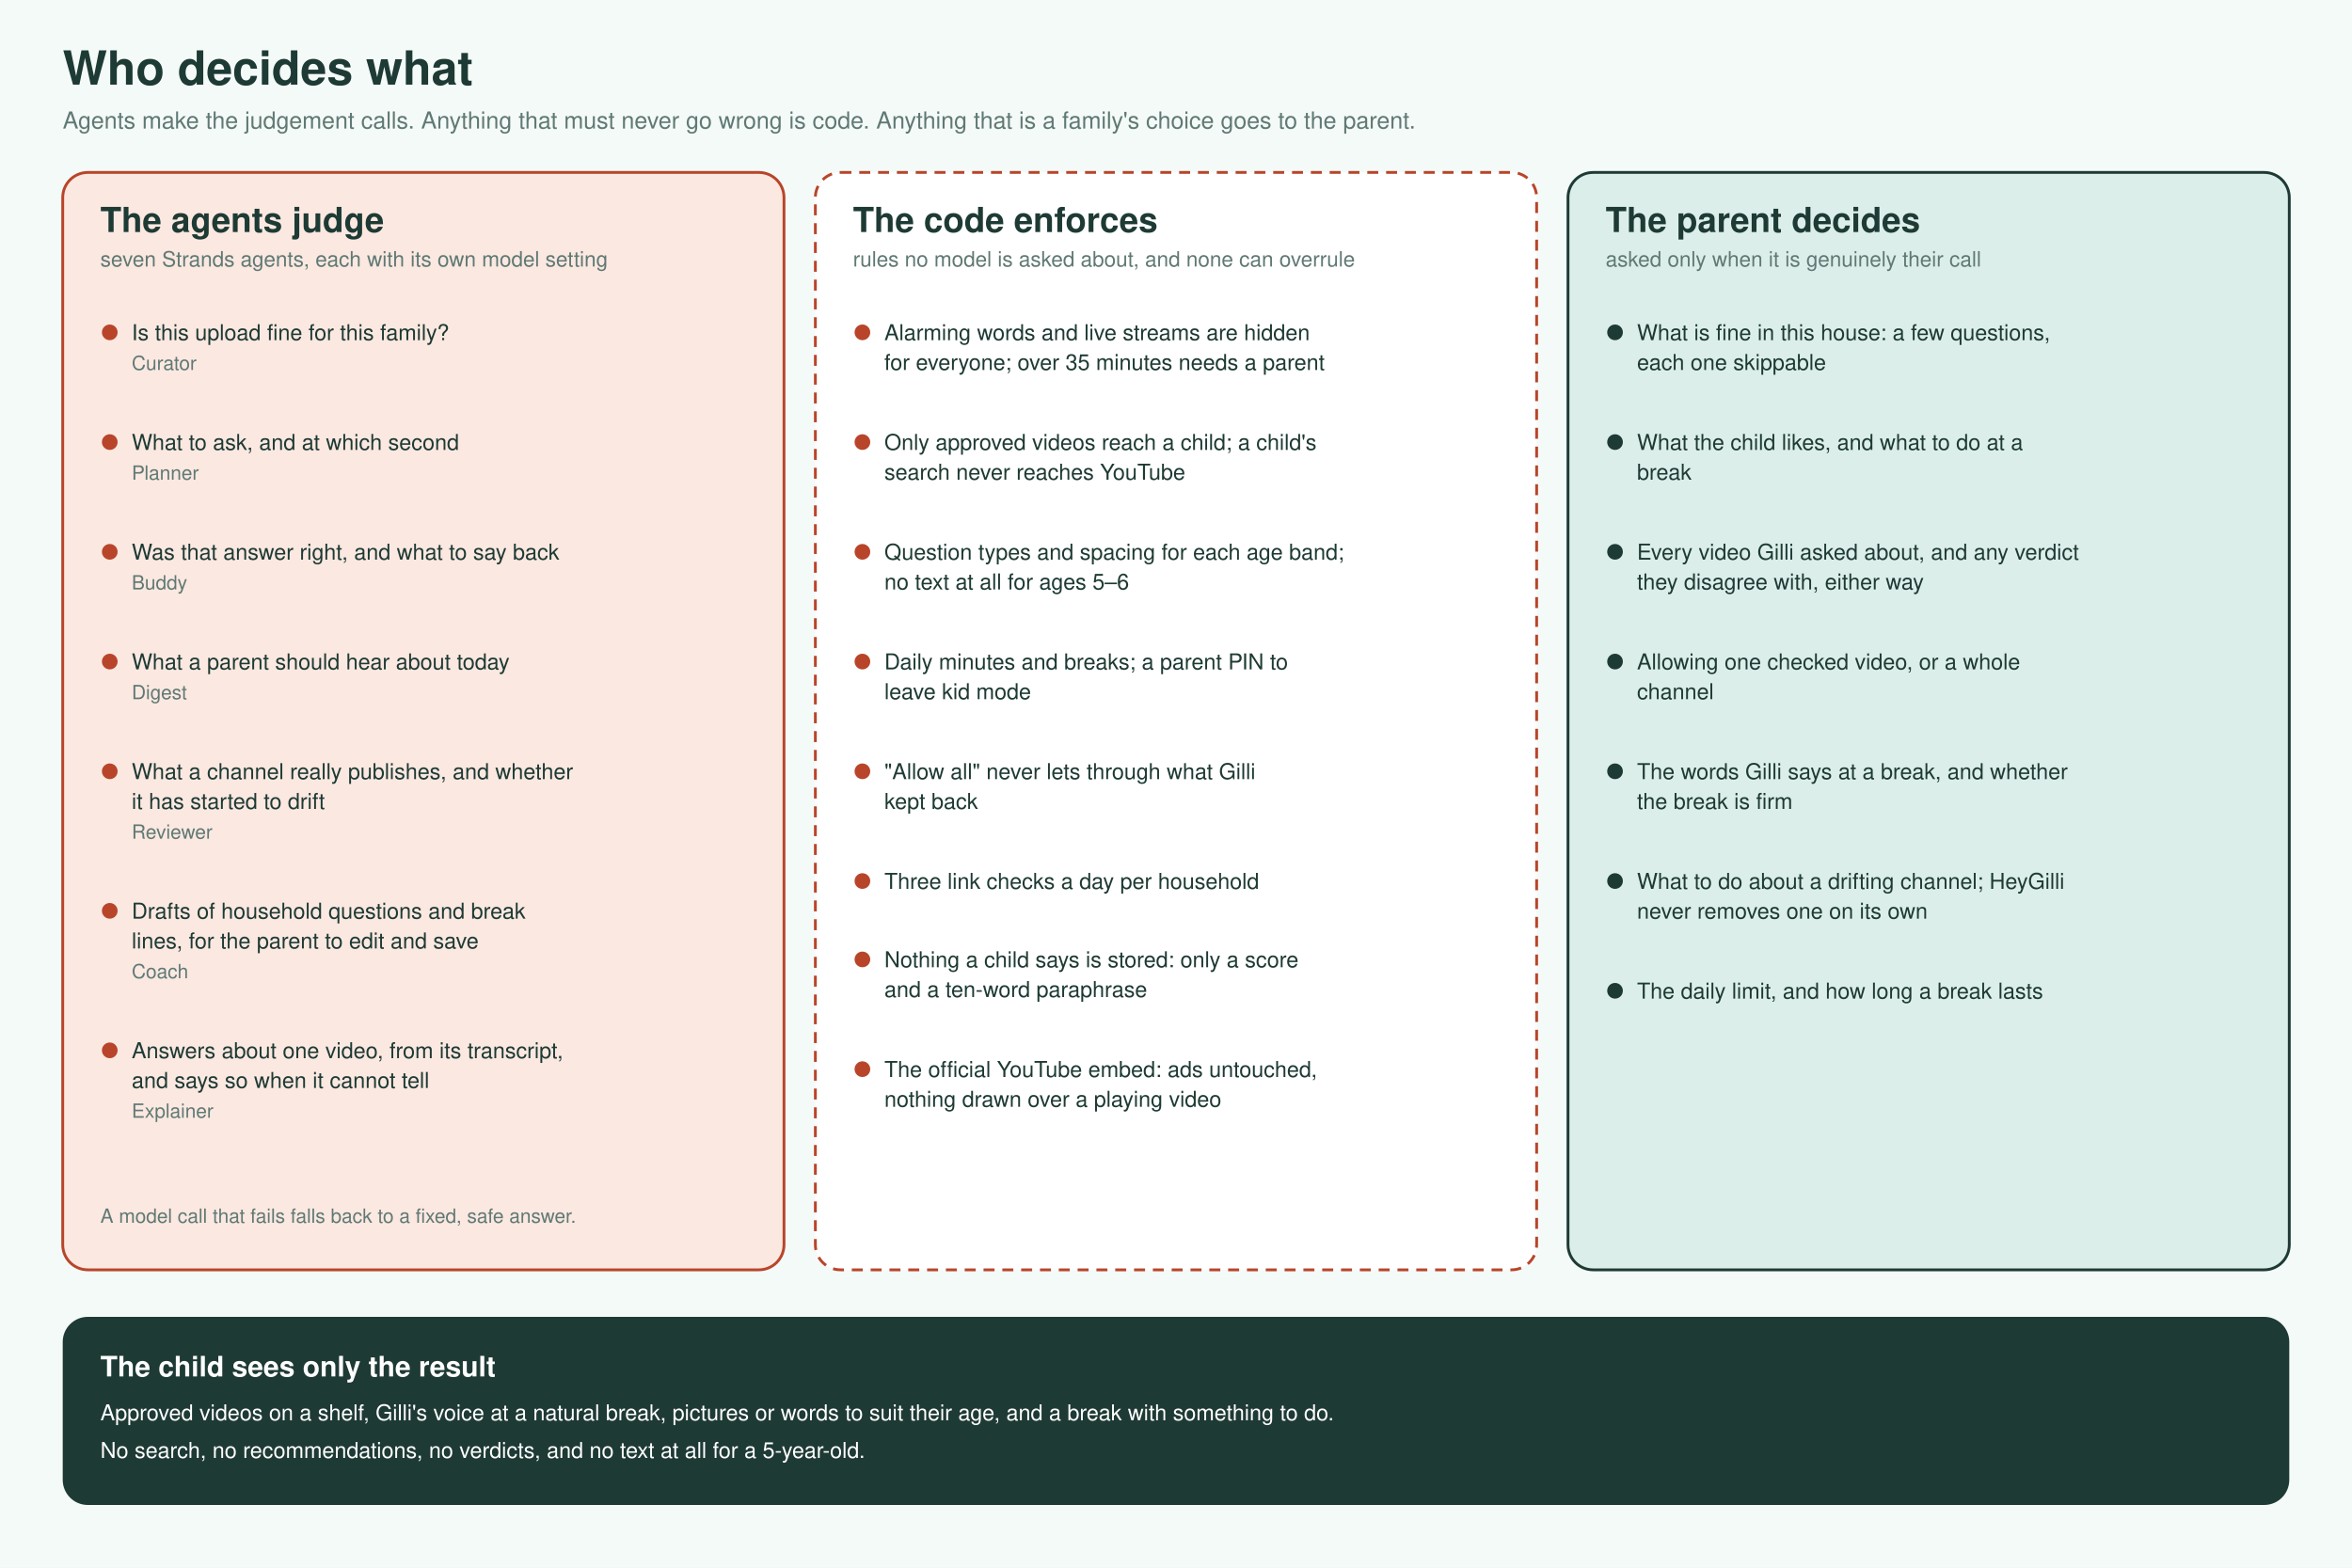
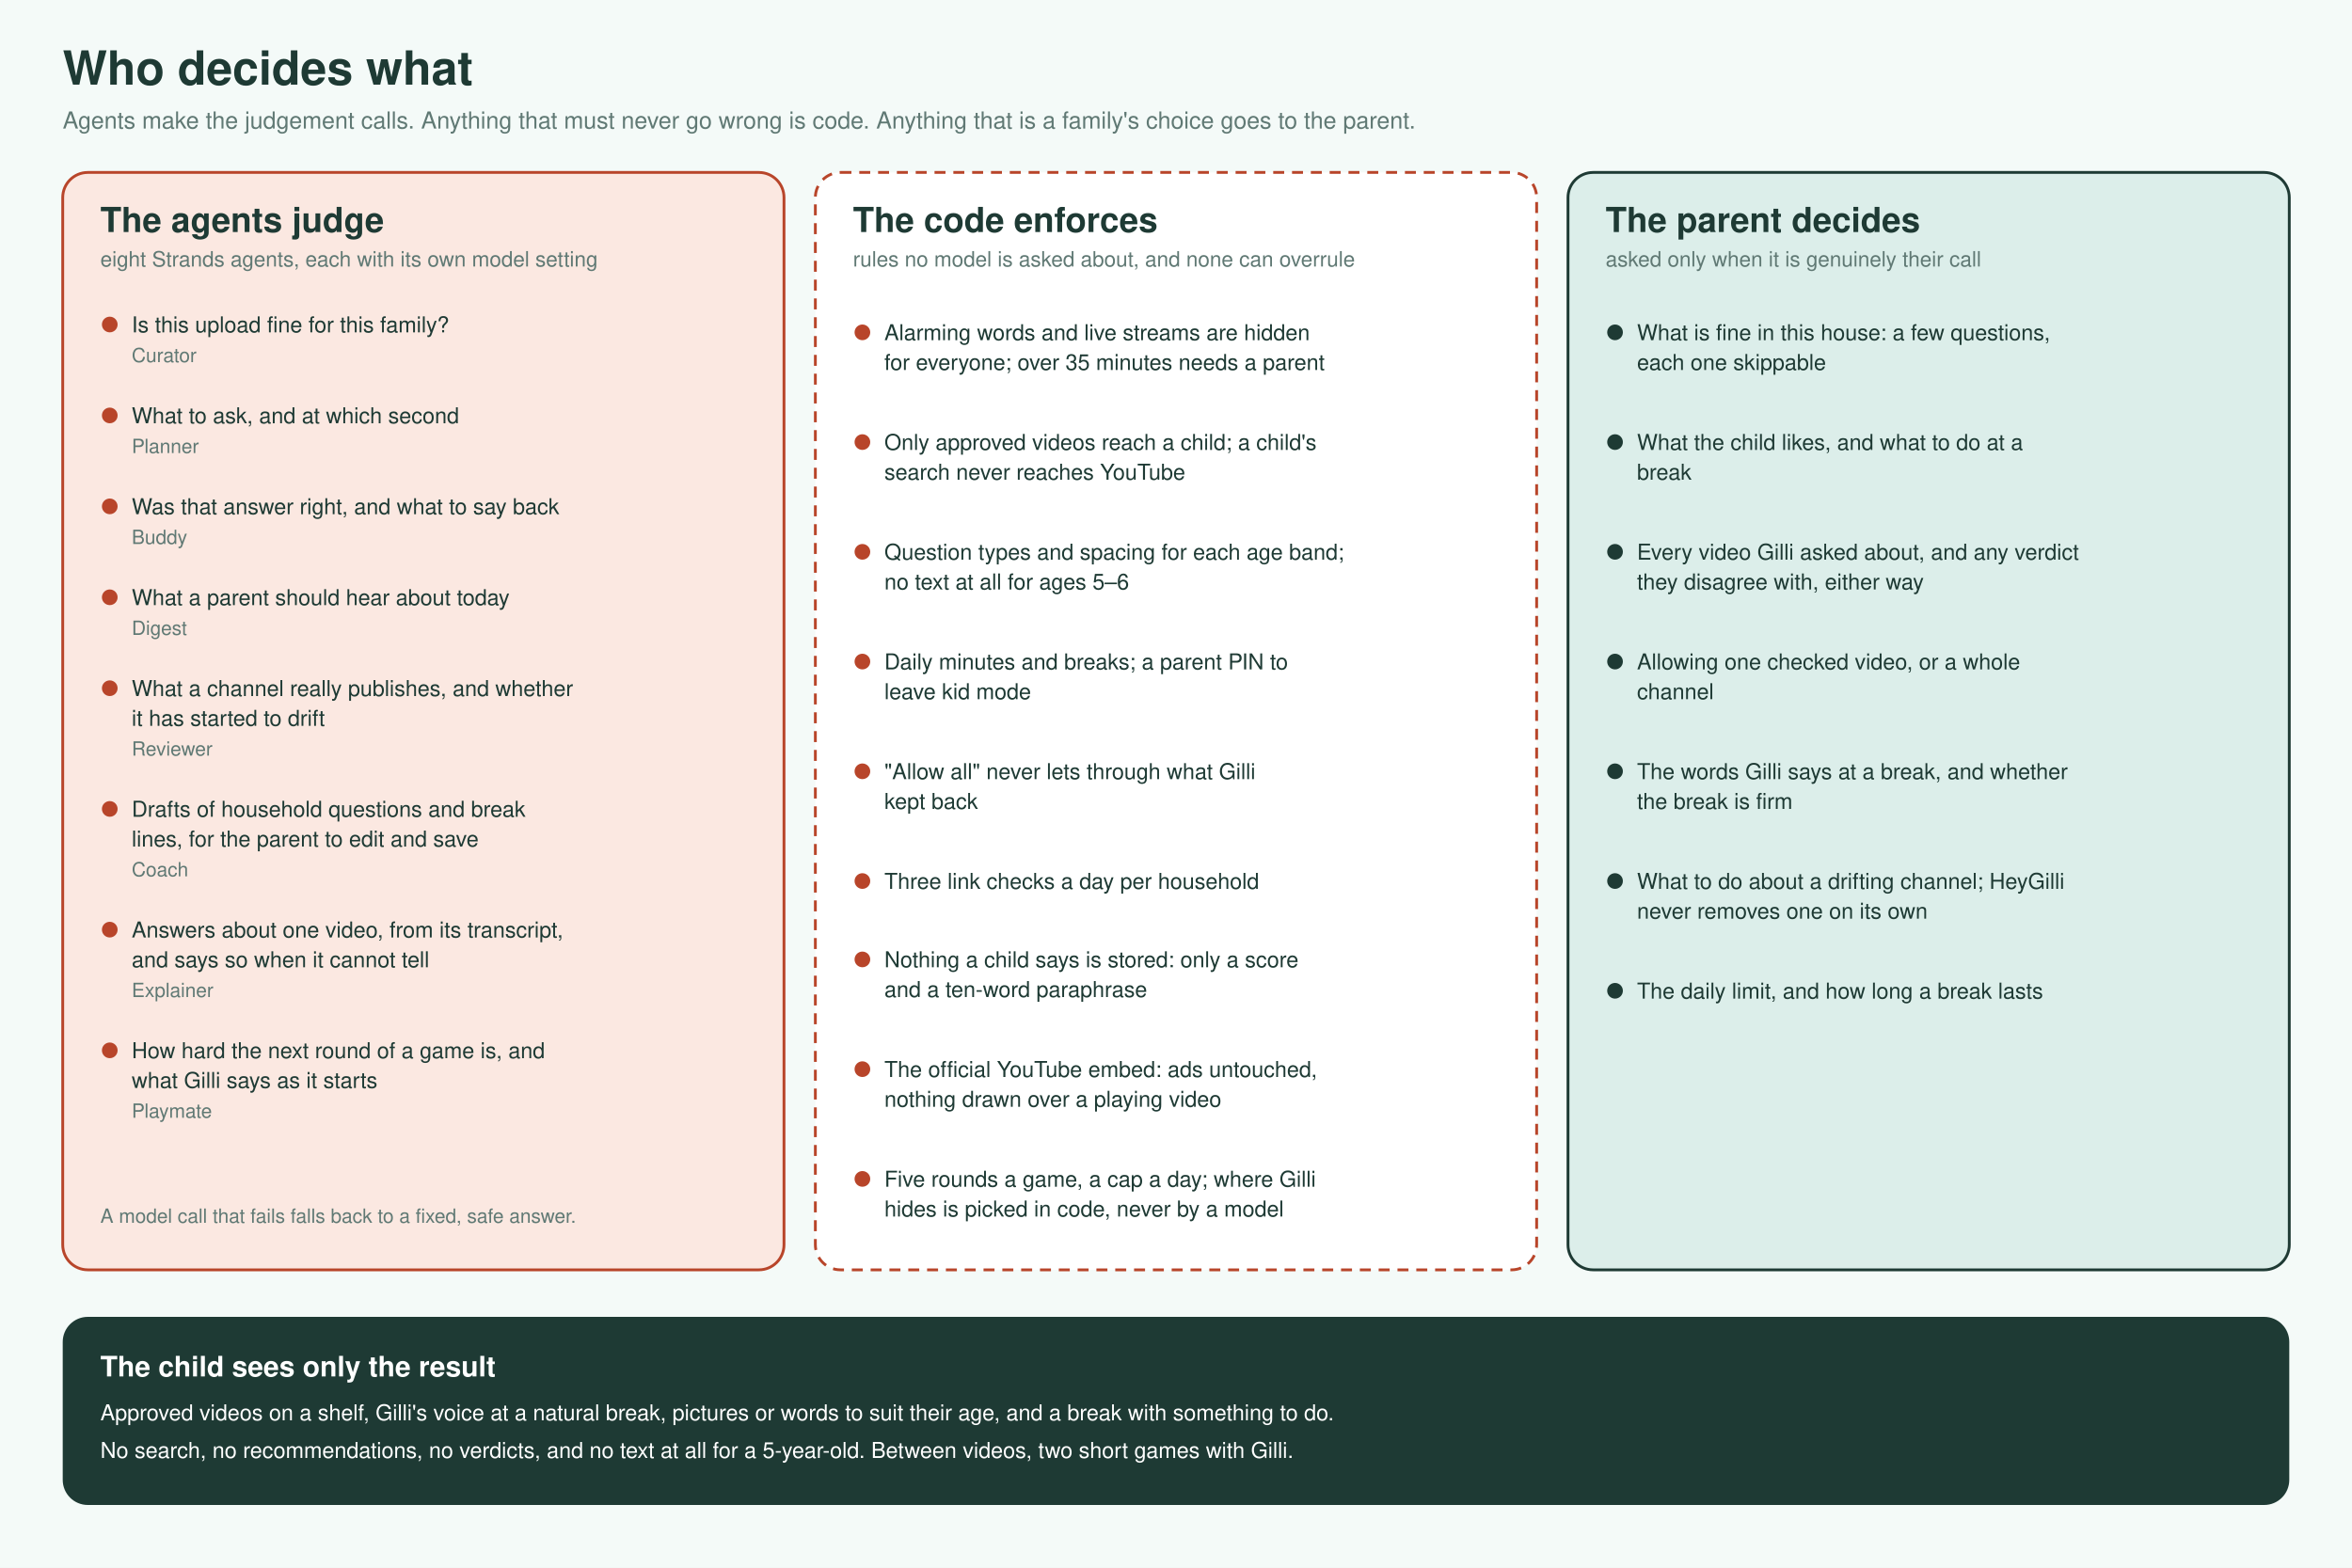
<svg xmlns="http://www.w3.org/2000/svg" width="1500" height="1000" viewBox="0 0 1500 1000" font-family="Helvetica, Arial, sans-serif">
  <defs>
    <style>
      .h1 { font-size: 30px; font-weight: 700; fill: #1E3A34; }
      .sub { font-size: 15px; fill: #607974; }
      .ch { font-size: 22px; font-weight: 700; fill: #1E3A34; }
      .cs { font-size: 13.5px; fill: #607974; }
      .t { font-size: 14px; fill: #1E3A34; }
      .tm { font-size: 12.5px; fill: #607974; }
      .w { font-size: 18px; font-weight: 700; fill: #FFFFFF; }
      .wt { font-size: 14px; fill: #FFFFFF; }
      .agent { fill: #FBE8E1; stroke: #B8452A; stroke-width: 1.8; }
      .rule { fill: #FFFFFF; stroke: #B8452A; stroke-width: 1.8; stroke-dasharray: 7 5; }
      .parent { fill: #DCEEEA; stroke: #1E3A34; stroke-width: 1.8; }
      .dot { fill: #B8452A; }
      .dotp { fill: #1E3A34; }
    </style>
  </defs>
  <rect width="1500" height="1000" fill="#F4FAF8" />
  <text x="40" y="54" class="h1">Who decides what</text>
  <text x="40" y="82" class="sub">Agents make the judgement calls. Anything that must never go wrong is code. Anything that is a family's choice goes to the parent.</text>
  <rect x="40" y="110" width="460" height="700" rx="16" class="agent" />
  <text x="64" y="148" class="ch">The agents judge</text>
-   <text x="64" y="170" class="cs">seven Strands agents, each with its own model setting</text>
-   <circle cx="70" cy="212" r="5" class="dot" />
-   <text x="84" y="217" class="t">Is this upload fine for this family?</text>
-   <text x="84" y="236" class="tm">Curator</text>
-   <circle cx="70" cy="282" r="5" class="dot" />
-   <text x="84" y="287" class="t">What to ask, and at which second</text>
-   <text x="84" y="306" class="tm">Planner</text>
-   <circle cx="70" cy="352" r="5" class="dot" />
-   <text x="84" y="357" class="t">Was that answer right, and what to say back</text>
-   <text x="84" y="376" class="tm">Buddy</text>
-   <circle cx="70" cy="422" r="5" class="dot" />
-   <text x="84" y="427" class="t">What a parent should hear about today</text>
-   <text x="84" y="446" class="tm">Digest</text>
-   <circle cx="70" cy="492" r="5" class="dot" />
-   <text x="84" y="497" class="t">What a channel really publishes, and whether</text>
-   <text x="84" y="516" class="t">it has started to drift</text>
-   <text x="84" y="535" class="tm">Reviewer</text>
-   <circle cx="70" cy="581" r="5" class="dot" />
-   <text x="84" y="586" class="t">Drafts of household questions and break</text>
-   <text x="84" y="605" class="t">lines, for the parent to edit and save</text>
-   <text x="84" y="624" class="tm">Coach</text>
+   <text x="64" y="170" class="cs">eight Strands agents, each with its own model setting</text>
+   <circle cx="70" cy="207" r="5" class="dot" />
+   <text x="84" y="212" class="t">Is this upload fine for this family?</text>
+   <text x="84" y="231" class="tm">Curator</text>
+   <circle cx="70" cy="265" r="5" class="dot" />
+   <text x="84" y="270" class="t">What to ask, and at which second</text>
+   <text x="84" y="289" class="tm">Planner</text>
+   <circle cx="70" cy="323" r="5" class="dot" />
+   <text x="84" y="328" class="t">Was that answer right, and what to say back</text>
+   <text x="84" y="347" class="tm">Buddy</text>
+   <circle cx="70" cy="381" r="5" class="dot" />
+   <text x="84" y="386" class="t">What a parent should hear about today</text>
+   <text x="84" y="405" class="tm">Digest</text>
+   <circle cx="70" cy="439" r="5" class="dot" />
+   <text x="84" y="444" class="t">What a channel really publishes, and whether</text>
+   <text x="84" y="463" class="t">it has started to drift</text>
+   <text x="84" y="482" class="tm">Reviewer</text>
+   <circle cx="70" cy="516" r="5" class="dot" />
+   <text x="84" y="521" class="t">Drafts of household questions and break</text>
+   <text x="84" y="540" class="t">lines, for the parent to edit and save</text>
+   <text x="84" y="559" class="tm">Coach</text>
+   <circle cx="70" cy="593" r="5" class="dot" />
+   <text x="84" y="598" class="t">Answers about one video, from its transcript,</text>
+   <text x="84" y="617" class="t">and says so when it cannot tell</text>
+   <text x="84" y="636" class="tm">Explainer</text>
  <circle cx="70" cy="670" r="5" class="dot" />
-   <text x="84" y="675" class="t">Answers about one video, from its transcript,</text>
-   <text x="84" y="694" class="t">and says so when it cannot tell</text>
-   <text x="84" y="713" class="tm">Explainer</text>
+   <text x="84" y="675" class="t">How hard the next round of a game is, and</text>
+   <text x="84" y="694" class="t">what Gilli says as it starts</text>
+   <text x="84" y="713" class="tm">Playmate</text>
  <text x="64" y="780" class="tm">A model call that fails falls back to a fixed, safe answer.</text>
  <rect x="520" y="110" width="460" height="700" rx="16" class="rule" />
  <text x="544" y="148" class="ch">The code enforces</text>
  <text x="544" y="170" class="cs">rules no model is asked about, and none can overrule</text>
  <circle cx="550" cy="212" r="5" class="dot" />
  <text x="564" y="217" class="t">Alarming words and live streams are hidden</text>
  <text x="564" y="236" class="t">for everyone; over 35 minutes needs a parent</text>
  <circle cx="550" cy="282" r="5" class="dot" />
  <text x="564" y="287" class="t">Only approved videos reach a child; a child's</text>
  <text x="564" y="306" class="t">search never reaches YouTube</text>
  <circle cx="550" cy="352" r="5" class="dot" />
  <text x="564" y="357" class="t">Question types and spacing for each age band;</text>
  <text x="564" y="376" class="t">no text at all for ages 5–6</text>
  <circle cx="550" cy="422" r="5" class="dot" />
  <text x="564" y="427" class="t">Daily minutes and breaks; a parent PIN to</text>
  <text x="564" y="446" class="t">leave kid mode</text>
  <circle cx="550" cy="492" r="5" class="dot" />
  <text x="564" y="497" class="t">"Allow all" never lets through what Gilli</text>
  <text x="564" y="516" class="t">kept back</text>
  <circle cx="550" cy="562" r="5" class="dot" />
  <text x="564" y="567" class="t">Three link checks a day per household</text>
  <circle cx="550" cy="612" r="5" class="dot" />
  <text x="564" y="617" class="t">Nothing a child says is stored: only a score</text>
  <text x="564" y="636" class="t">and a ten-word paraphrase</text>
  <circle cx="550" cy="682" r="5" class="dot" />
  <text x="564" y="687" class="t">The official YouTube embed: ads untouched,</text>
  <text x="564" y="706" class="t">nothing drawn over a playing video</text>
+   <circle cx="550" cy="752" r="5" class="dot" />
+   <text x="564" y="757" class="t">Five rounds a game, a cap a day; where Gilli</text>
+   <text x="564" y="776" class="t">hides is picked in code, never by a model</text>
  <rect x="1000" y="110" width="460" height="700" rx="16" class="parent" />
  <text x="1024" y="148" class="ch">The parent decides</text>
  <text x="1024" y="170" class="cs">asked only when it is genuinely their call</text>
  <circle cx="1030" cy="212" r="5" class="dotp" />
  <text x="1044" y="217" class="t">What is fine in this house: a few questions,</text>
  <text x="1044" y="236" class="t">each one skippable</text>
  <circle cx="1030" cy="282" r="5" class="dotp" />
  <text x="1044" y="287" class="t">What the child likes, and what to do at a</text>
  <text x="1044" y="306" class="t">break</text>
  <circle cx="1030" cy="352" r="5" class="dotp" />
  <text x="1044" y="357" class="t">Every video Gilli asked about, and any verdict</text>
  <text x="1044" y="376" class="t">they disagree with, either way</text>
  <circle cx="1030" cy="422" r="5" class="dotp" />
  <text x="1044" y="427" class="t">Allowing one checked video, or a whole</text>
  <text x="1044" y="446" class="t">channel</text>
  <circle cx="1030" cy="492" r="5" class="dotp" />
  <text x="1044" y="497" class="t">The words Gilli says at a break, and whether</text>
  <text x="1044" y="516" class="t">the break is firm</text>
  <circle cx="1030" cy="562" r="5" class="dotp" />
  <text x="1044" y="567" class="t">What to do about a drifting channel; HeyGilli</text>
  <text x="1044" y="586" class="t">never removes one on its own</text>
  <circle cx="1030" cy="632" r="5" class="dotp" />
  <text x="1044" y="637" class="t">The daily limit, and how long a break lasts</text>
  <rect x="40" y="840" width="1420" height="120" rx="16" fill="#1E3A34" />
  <text x="64" y="878" class="w">The child sees only the result</text>
  <text x="64" y="906" class="wt">Approved videos on a shelf, Gilli's voice at a natural break, pictures or words to suit their age, and a break with something to do.</text>
-   <text x="64" y="930" class="wt">No search, no recommendations, no verdicts, and no text at all for a 5-year-old.</text>
+   <text x="64" y="930" class="wt">No search, no recommendations, no verdicts, and no text at all for a 5-year-old. Between videos, two short games with Gilli.</text>
</svg>
